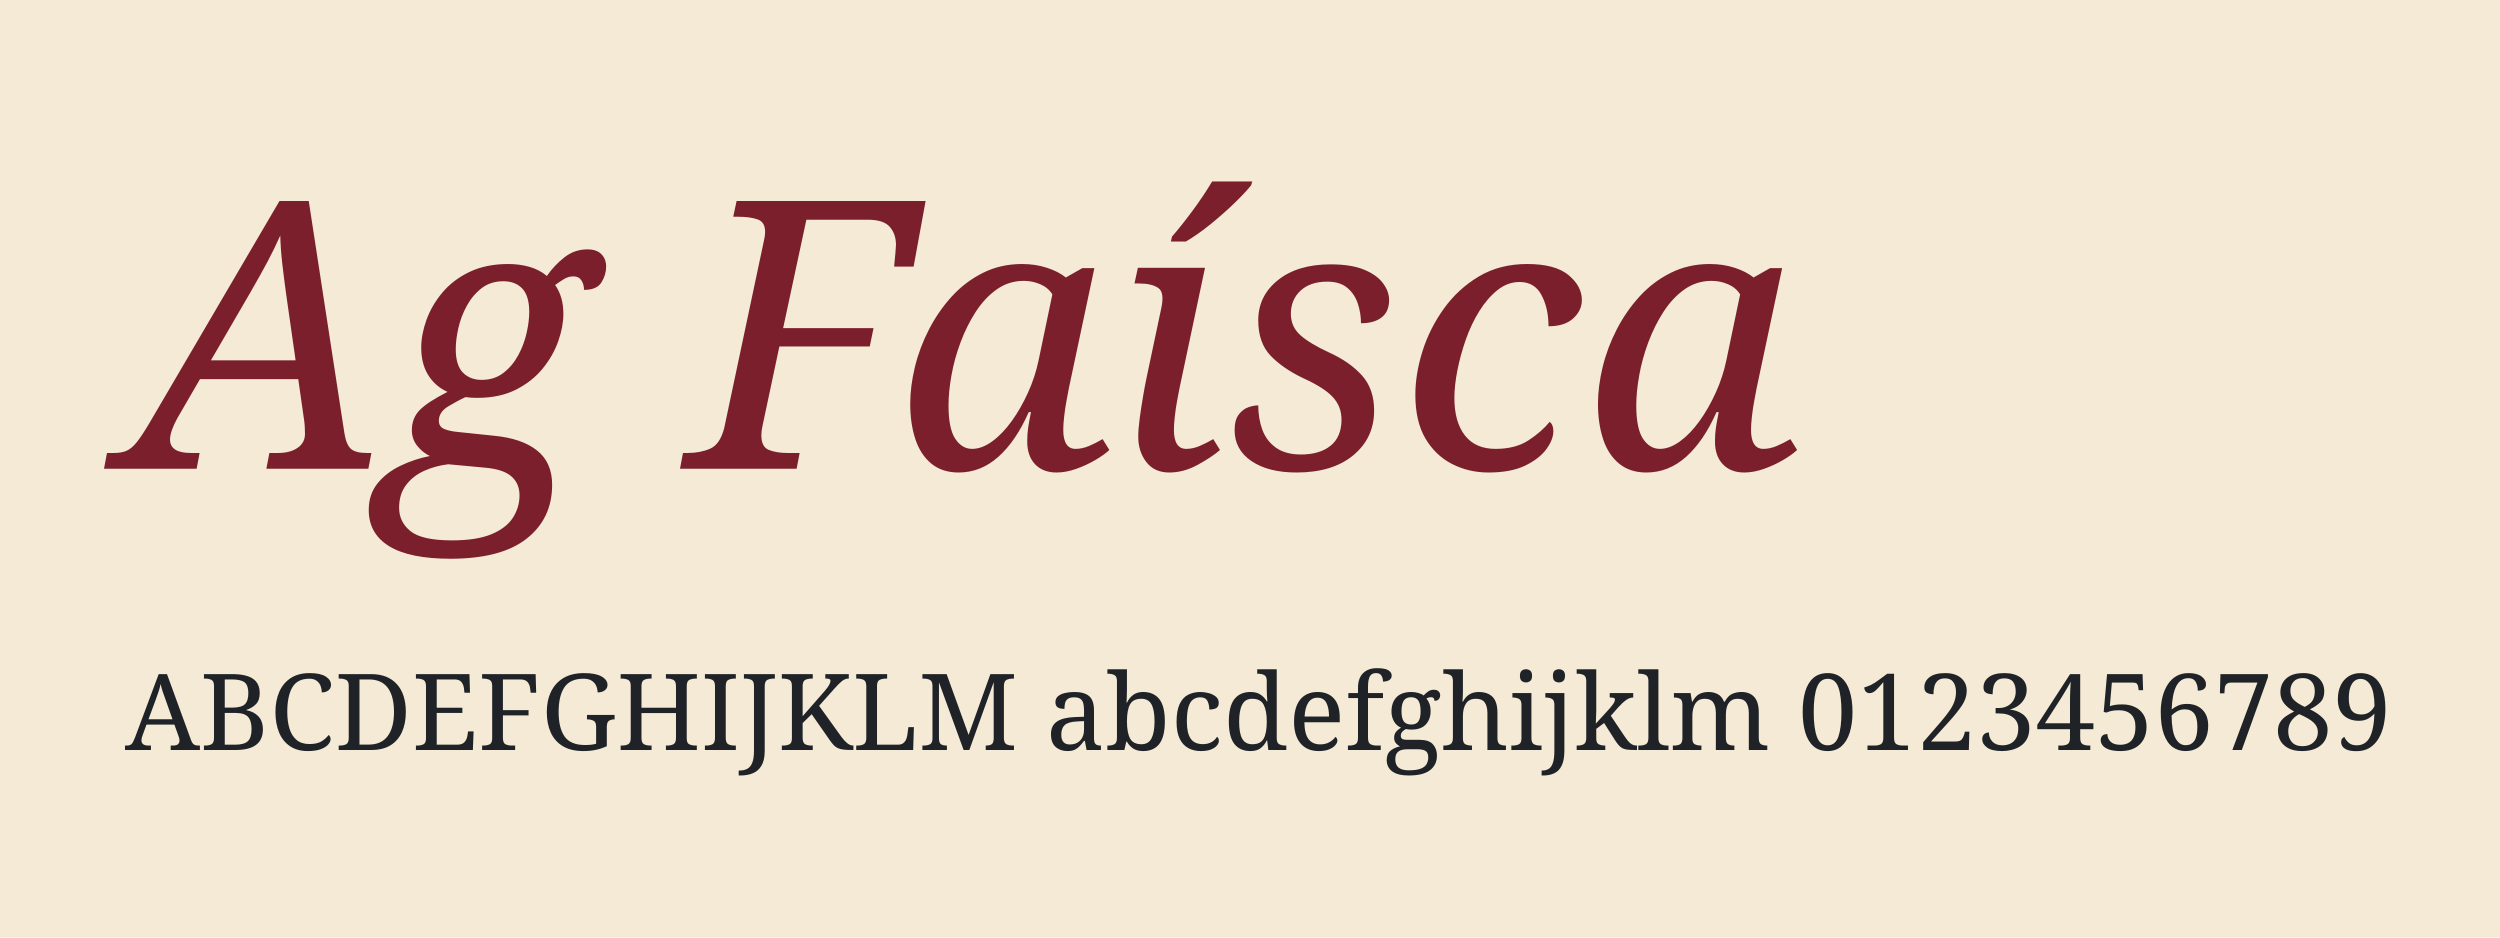
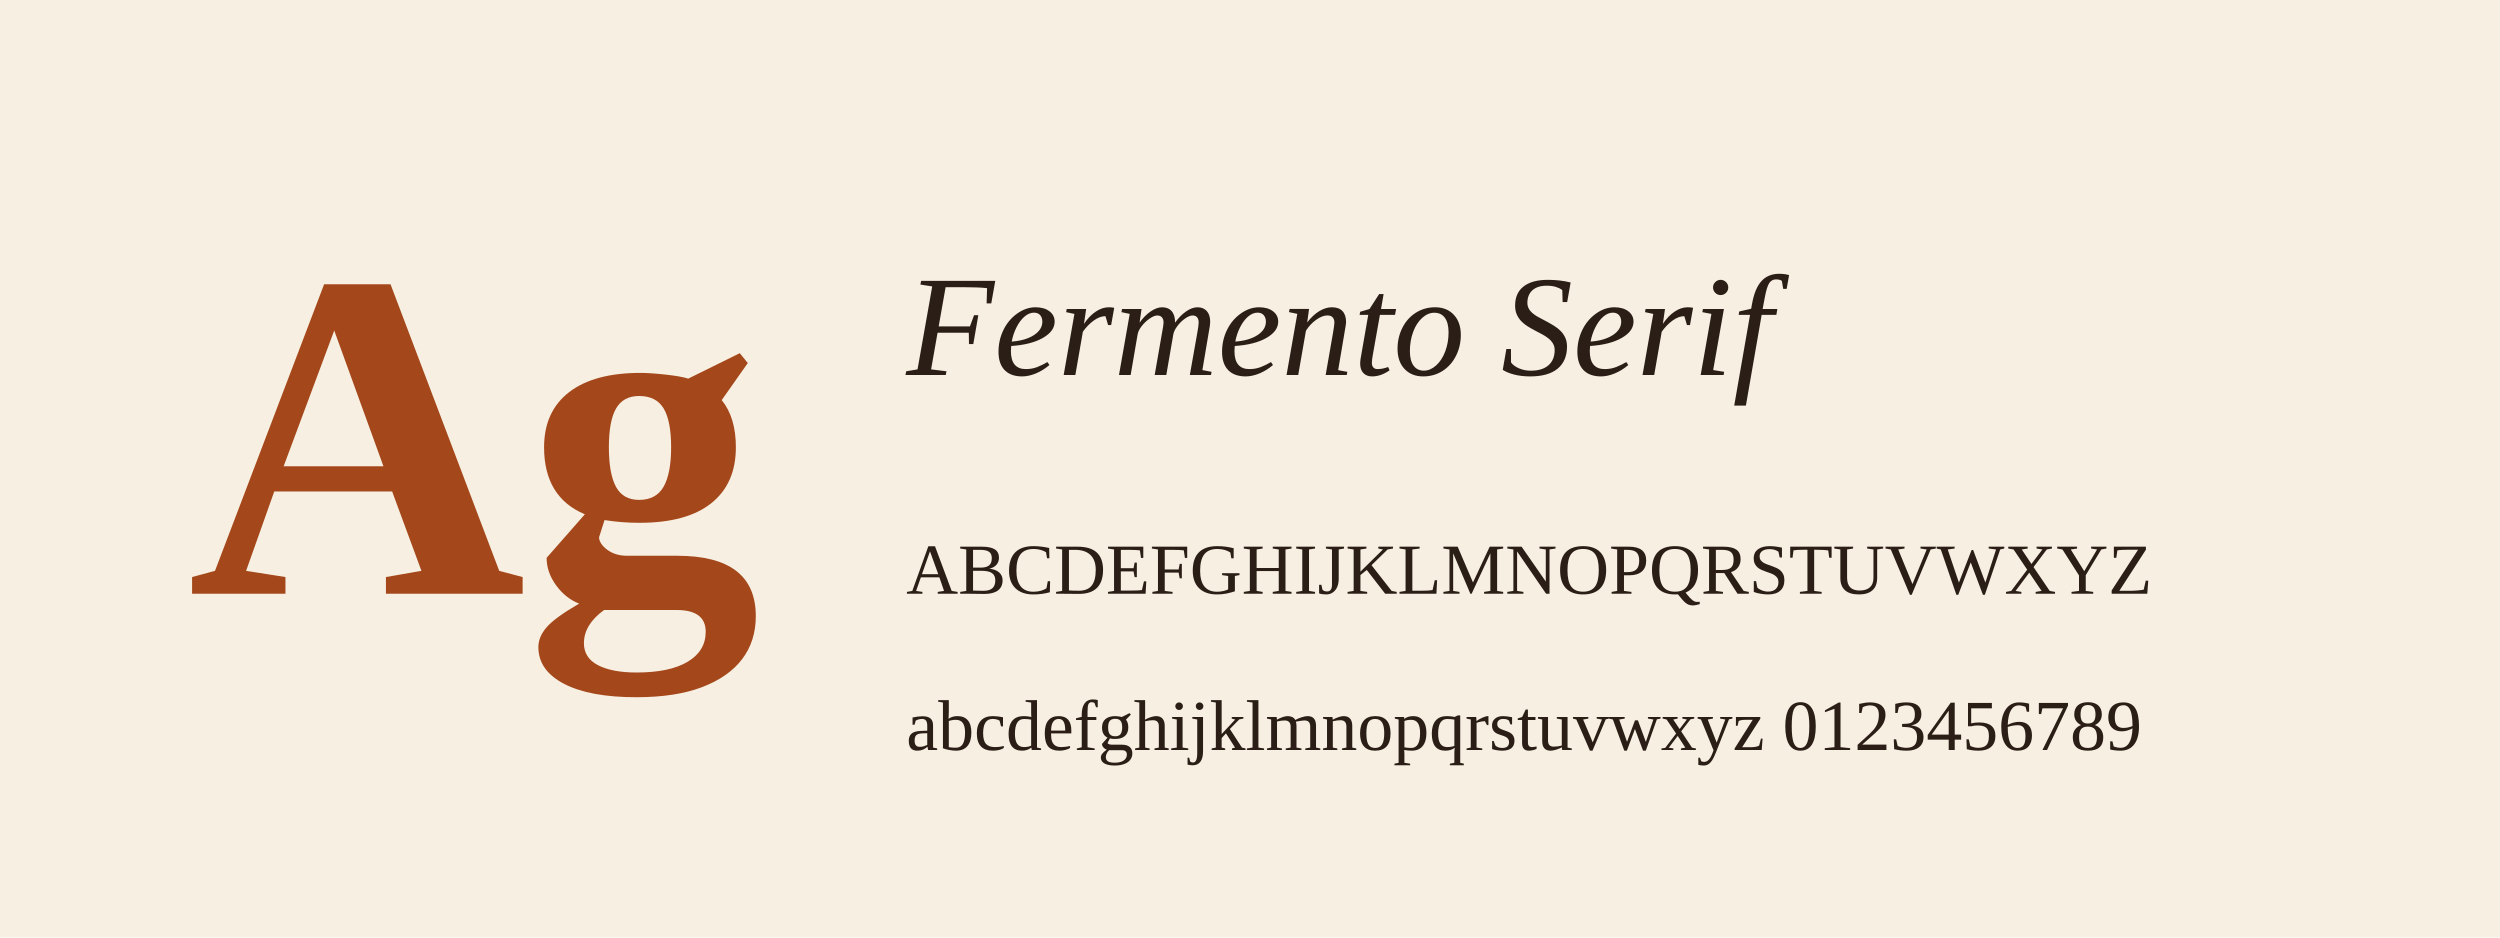
<svg xmlns="http://www.w3.org/2000/svg" width="800" height="300" viewBox="0 0 800 300">
-   <rect width="800" height="300" fill="#f4ead5" />
-   <text x="40" y="150" font-family="Georgia,serif" font-style="italic" font-size="120" fill="#7a1f2b">Ag Faísca</text>
-   <text x="40" y="240" font-family="Georgia,serif" font-size="34" fill="#1f2328">ABCDEFGHIJKLM abcdefghijklm 0123456789</text>
+   <rect width="800" height="300" fill="#f7efe1" />
+   <text x="60" y="190" font-family="Georgia,'Times New Roman',serif" font-size="150" font-weight="700" fill="#a4471a">Ag</text>
+   <text x="290" y="120" font-family="Georgia,'Times New Roman',serif" font-size="46" font-style="italic" fill="#2a1e16">Fermento Serif</text>
+   <text x="290" y="190" font-family="Georgia,'Times New Roman',serif" font-size="23" fill="#2a1e16">ABCDEFGHIJKLMNOPQRSTUVWXYZ</text>
+   <text x="290" y="240" font-family="Georgia,'Times New Roman',serif" font-size="23" fill="#2a1e16">abcdefghijklmnopqrstuvwxyz 0123456789</text>
</svg>
